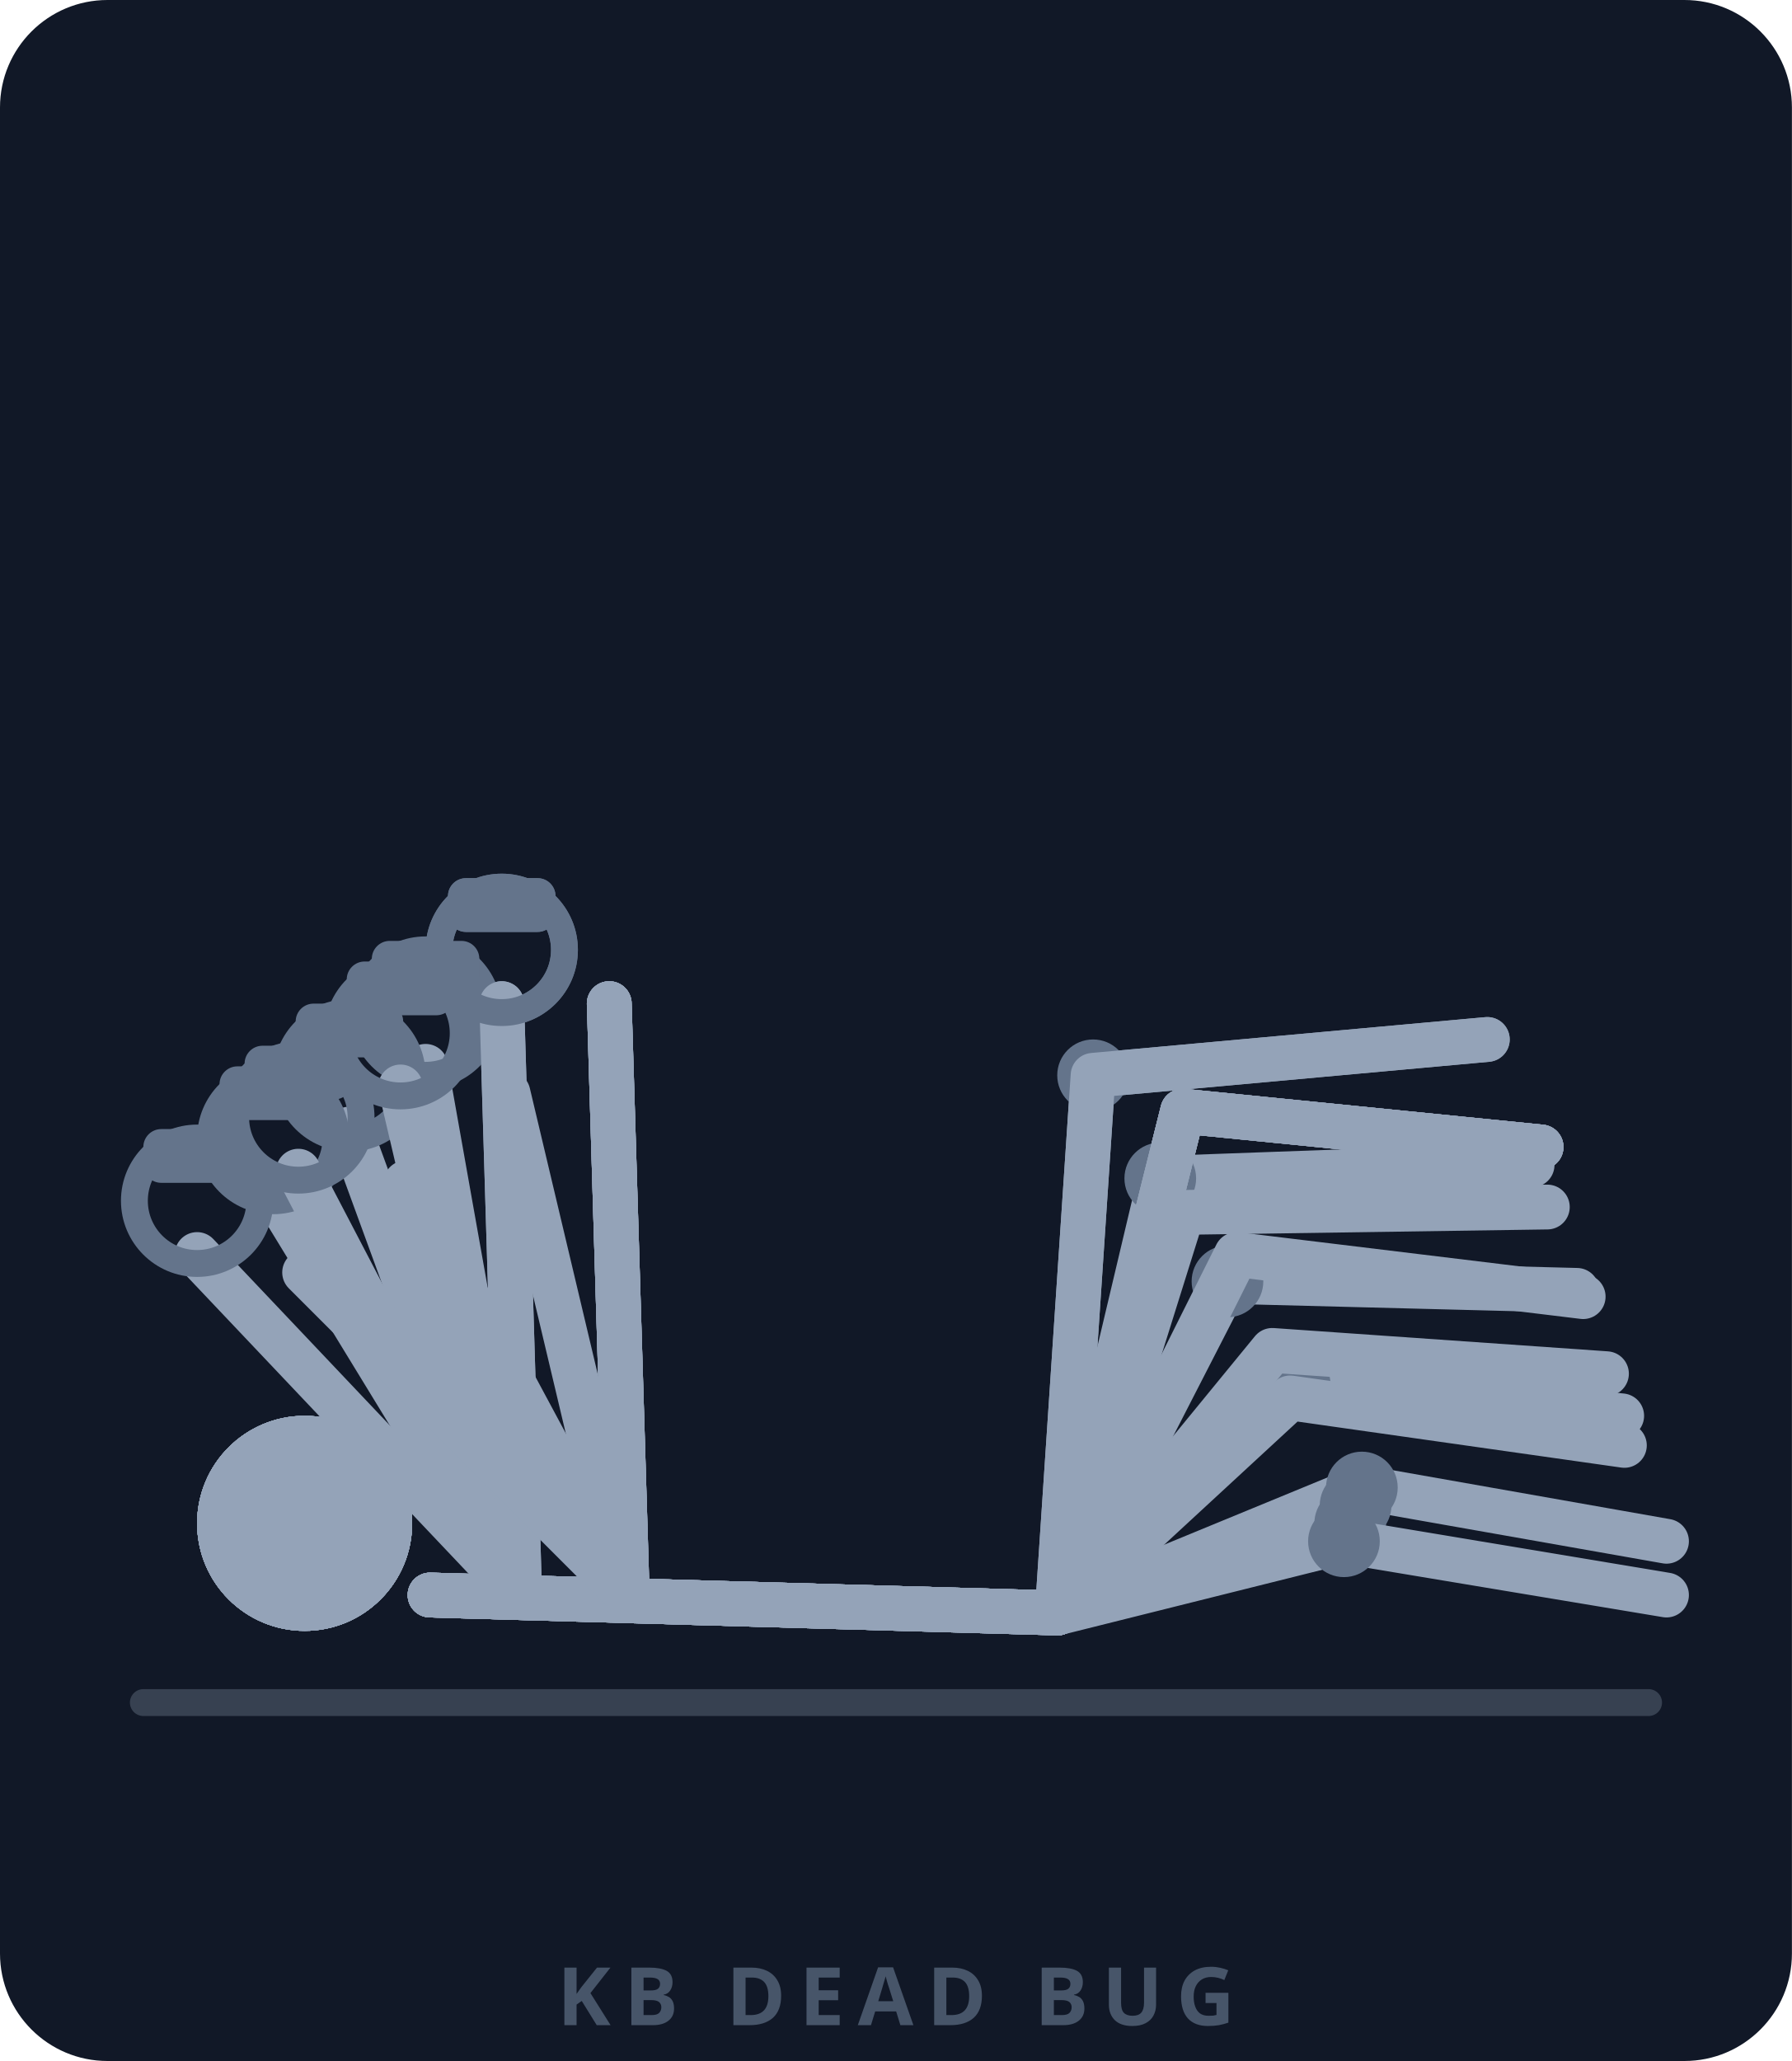
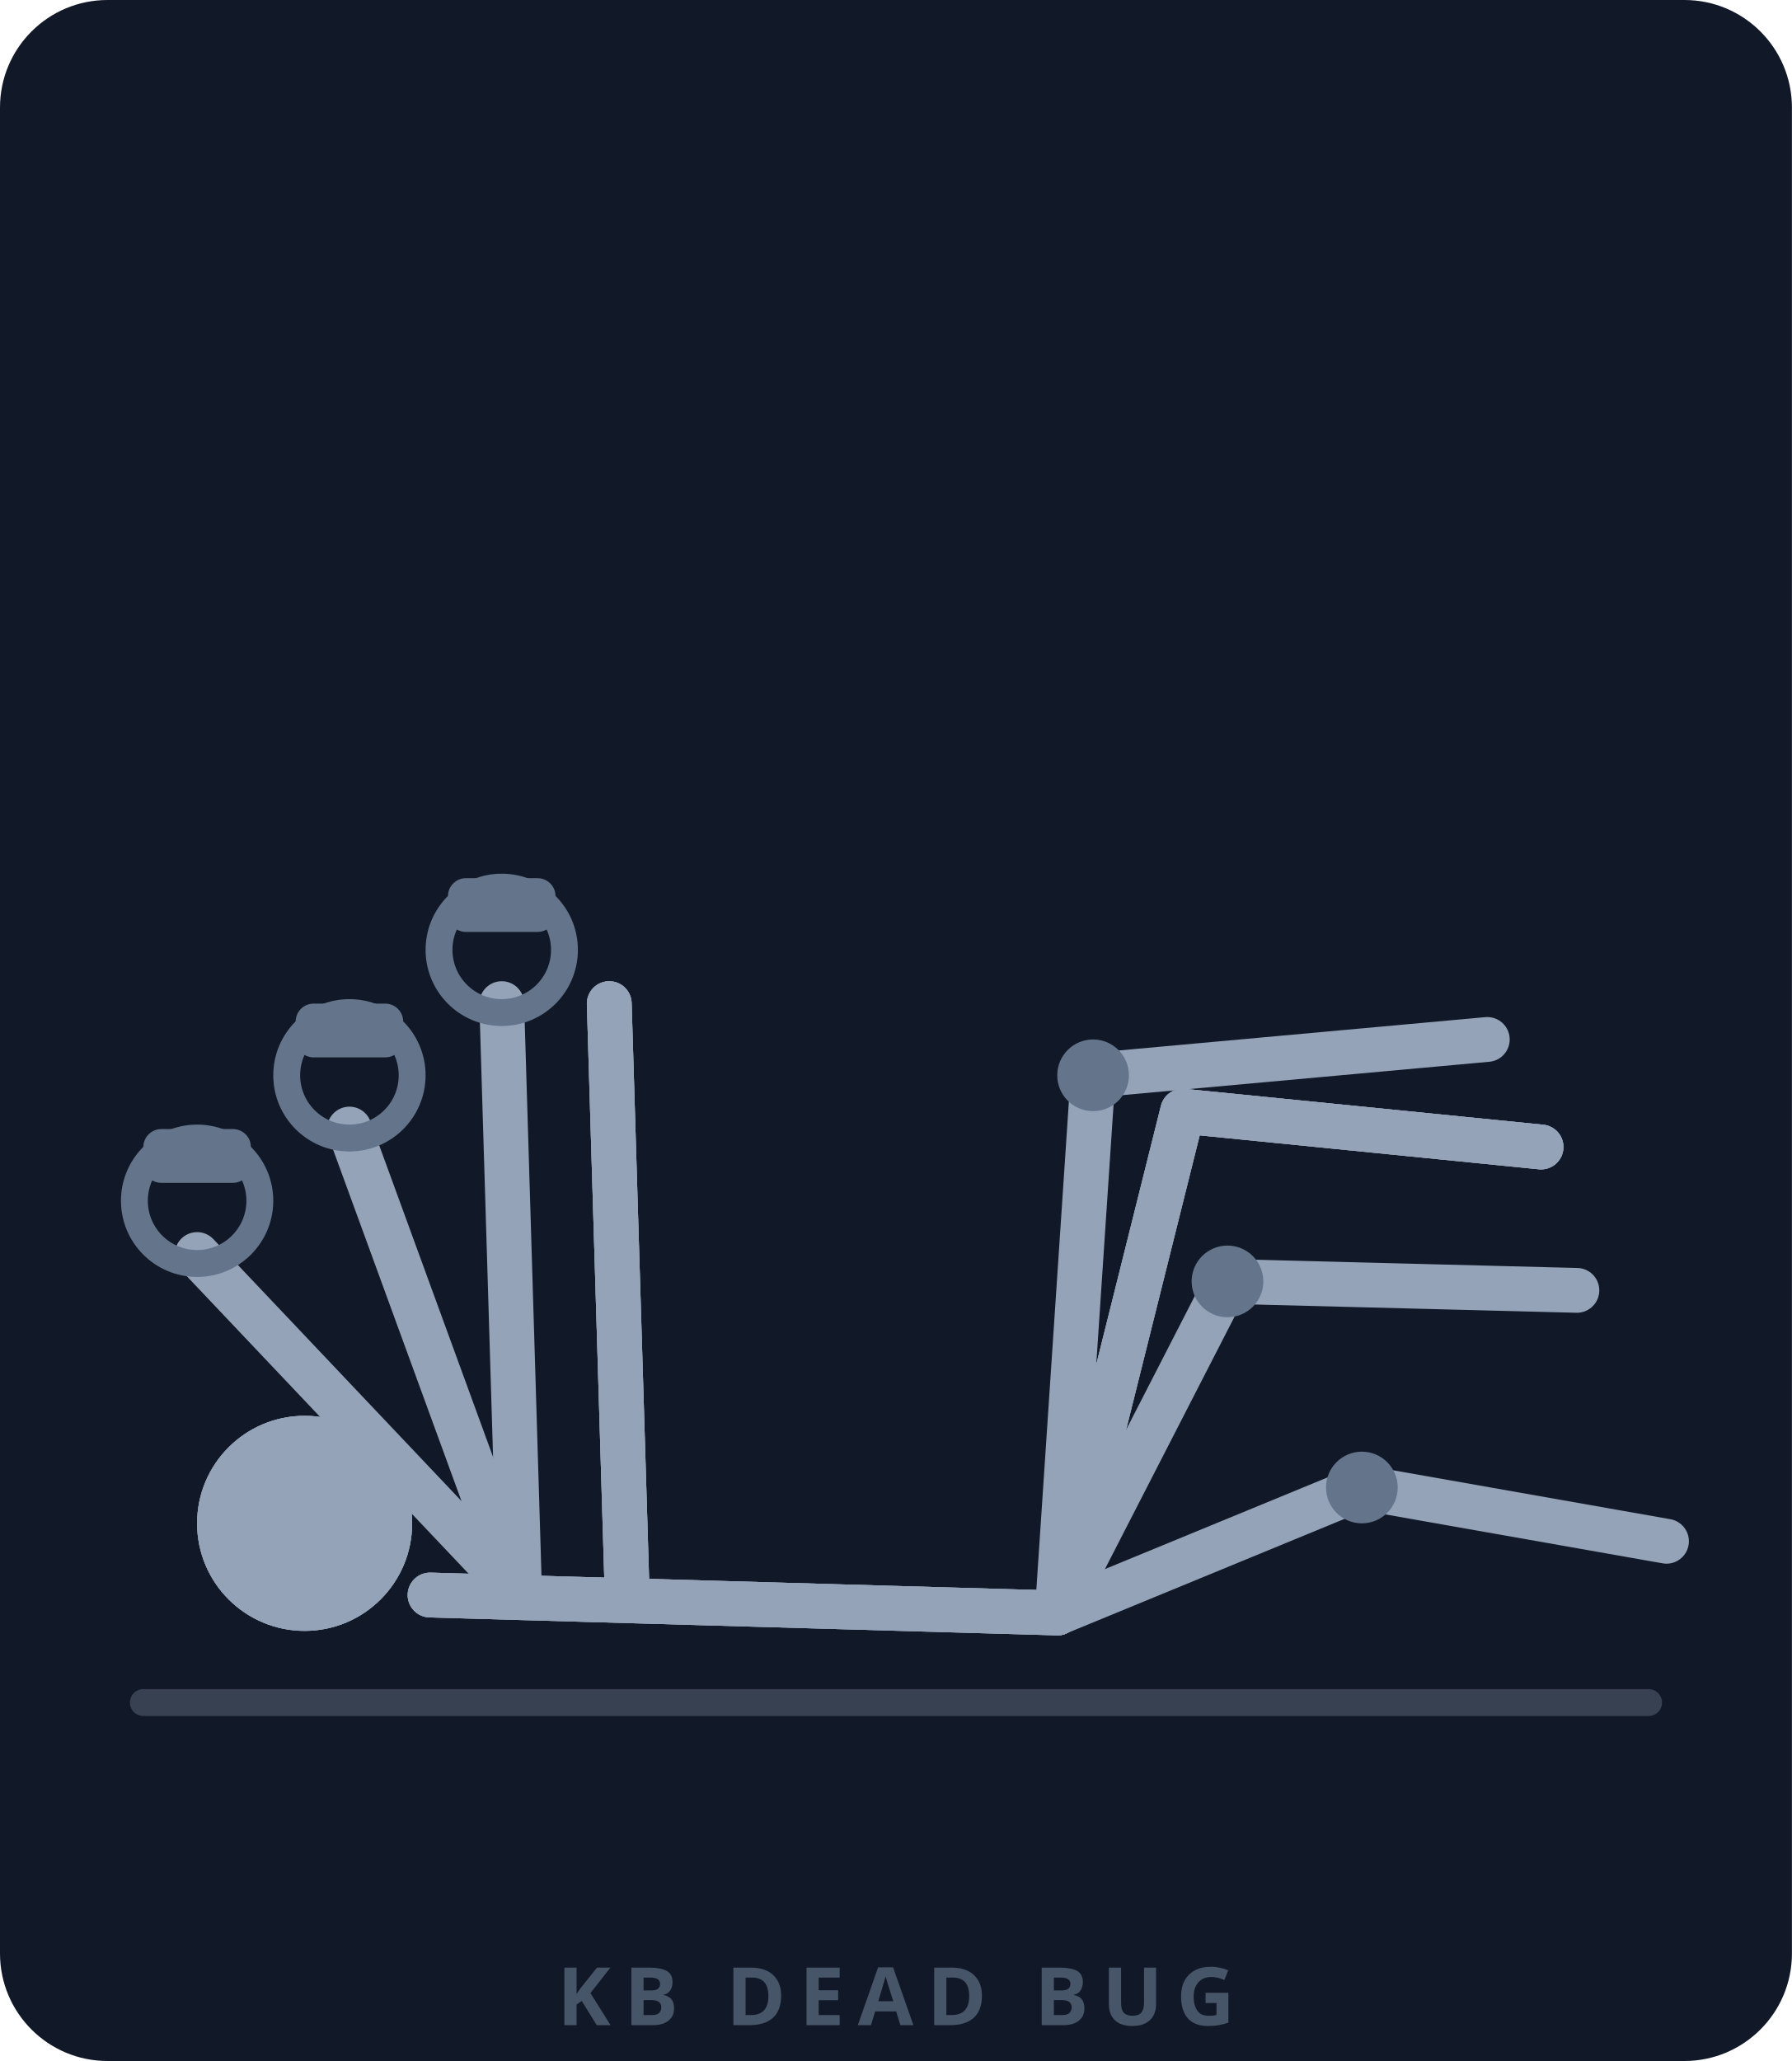
<svg xmlns="http://www.w3.org/2000/svg" viewBox="0 0 200 230">
  <style>
-     .f1{animation:sh1 8s linear infinite}.f2{animation:sh2 8s linear infinite}.f3{animation:sh3 8s linear infinite}.f4{animation:sh4 8s linear infinite}.f5{animation:sh5 8s linear infinite}.f6{animation:sh6 8s linear infinite}.f7{animation:sh7 8s linear infinite}.f8{animation:sh8 8s linear infinite}
-     @keyframes sh1{0%,10.2%{opacity:1}12.5%,100%{opacity:0}}
-     @keyframes sh2{0%,12.5%{opacity:0}14.8%,22.7%{opacity:1}25%,100%{opacity:0}}
-     @keyframes sh3{0%,25%{opacity:0}27.3%,35.2%{opacity:1}37.5%,100%{opacity:0}}
-     @keyframes sh4{0%,37.5%{opacity:0}39.8%,47.7%{opacity:1}50%,100%{opacity:0}}
-     @keyframes sh5{0%,50%{opacity:0}52.3%,60.2%{opacity:1}62.5%,100%{opacity:0}}
-     @keyframes sh6{0%,62.5%{opacity:0}64.8%,72.7%{opacity:1}75%,100%{opacity:0}}
-     @keyframes sh7{0%,75%{opacity:0}77.3%,85.2%{opacity:1}87.5%,100%{opacity:0}}
-     @keyframes sh8{0%,87.5%{opacity:0}89.8%,97.7%{opacity:1}100%{opacity:0}}
+     .f1{animation:sh1 4s linear infinite}
+     .f2{animation:sh2 4s linear infinite}
+     .f3{animation:sh3 4s linear infinite}
+     @keyframes sh1{0%,27%{opacity:1}33%,90%{opacity:0}100%{opacity:1}}
+     @keyframes sh2{0%,33%{opacity:0}40%,60%{opacity:1}66%,100%{opacity:0}}
+     @keyframes sh3{0%,66%{opacity:0}72%,93%{opacity:1}100%{opacity:0}}
  </style>
-   <rect width="200" height="230" fill="#111827" rx="12" />
+   <rect width="200" height="230" fill="#111827" rx="12" stroke="none" />
  <line x1="16" y1="190" x2="184" y2="190" stroke="#374151" stroke-width="3" stroke-linecap="round" />
  <text x="100" y="226" text-anchor="middle" font-family="ui-sans-serif,system-ui,sans-serif" font-size="9" font-weight="700" fill="#475569" letter-spacing="1.5">KB DEAD BUG</text>
  <g class="f1" stroke="#94a3b8" stroke-width="5" stroke-linecap="round" stroke-linejoin="round" fill="none">
    <circle cx="34" cy="170" r="12" fill="#94a3b8" stroke="none" />
    <line x1="48" y1="178" x2="118" y2="180" />
    <line x1="58" y1="178" x2="56" y2="112" />
    <line x1="70" y1="178" x2="68" y2="112" />
    <polyline points="118,180 122,120 166,116" />
    <polyline points="118,180 132,124 172,128" />
    <circle cx="122" cy="120" r="4" fill="#64748b" stroke="none" />
    <circle cx="56" cy="106" r="7" fill="none" stroke="#64748b" stroke-width="3" />
    <rect x="50" y="98" width="12" height="6" fill="#64748b" rx="2" stroke="none" />
  </g>
  <g class="f2" stroke="#94a3b8" stroke-width="5" stroke-linecap="round" stroke-linejoin="round" fill="none">
    <circle cx="34" cy="170" r="12" fill="#94a3b8" stroke="none" />
    <line x1="48" y1="178" x2="118" y2="180" />
-     <line x1="58" y1="178" x2="47.5" y2="119" />
-     <line x1="70" y1="178" x2="68" y2="112" />
-     <polyline points="118,180 129.5,131.5 171,130" />
-     <polyline points="118,180 132,124 172,128" />
-     <circle cx="129.5" cy="131.5" r="4" fill="#64748b" stroke="none" />
-     <circle cx="47.5" cy="113" r="7" fill="none" stroke="#64748b" stroke-width="3" />
-     <rect x="41.5" y="105" width="12" height="6" fill="#64748b" rx="2" stroke="none" />
-   </g>
-   <g class="f3" stroke="#94a3b8" stroke-width="5" stroke-linecap="round" stroke-linejoin="round" fill="none">
-     <circle cx="34" cy="170" r="12" fill="#94a3b8" stroke="none" />
-     <line x1="48" y1="178" x2="118" y2="180" />
    <line x1="58" y1="178" x2="39" y2="126" />
    <line x1="70" y1="178" x2="68" y2="112" />
    <polyline points="118,180 137,143 176,144" />
    <polyline points="118,180 132,124 172,128" />
    <circle cx="137" cy="143" r="4" fill="#64748b" stroke="none" />
    <circle cx="39" cy="120" r="7" fill="none" stroke="#64748b" stroke-width="3" />
    <rect x="33" y="112" width="12" height="6" fill="#64748b" rx="2" stroke="none" />
  </g>
-   <g class="f4" stroke="#94a3b8" stroke-width="5" stroke-linecap="round" stroke-linejoin="round" fill="none">
-     <circle cx="34" cy="170" r="12" fill="#94a3b8" stroke="none" />
-     <line x1="48" y1="178" x2="118" y2="180" />
-     <line x1="58" y1="178" x2="30.5" y2="133" />
-     <line x1="70" y1="178" x2="68" y2="112" />
-     <polyline points="118,180 144.5,154.5 181,158" />
-     <polyline points="118,180 132,124 172,128" />
-     <circle cx="144.5" cy="154.5" r="4" fill="#64748b" stroke="none" />
-     <circle cx="30.5" cy="127" r="7" fill="none" stroke="#64748b" stroke-width="3" />
-     <rect x="24.5" y="119" width="12" height="6" fill="#64748b" rx="2" stroke="none" />
-   </g>
-   <g class="f5" stroke="#94a3b8" stroke-width="5" stroke-linecap="round" stroke-linejoin="round" fill="none">
+   <g class="f3" stroke="#94a3b8" stroke-width="5" stroke-linecap="round" stroke-linejoin="round" fill="none">
    <circle cx="34" cy="170" r="12" fill="#94a3b8" stroke="none" />
    <line x1="48" y1="178" x2="118" y2="180" />
    <line x1="58" y1="178" x2="22" y2="140" />
    <line x1="70" y1="178" x2="68" y2="112" />
    <polyline points="118,180 152,166 186,172" />
    <polyline points="118,180 132,124 172,128" />
    <circle cx="152" cy="166" r="4" fill="#64748b" stroke="none" />
    <circle cx="22" cy="134" r="7" fill="none" stroke="#64748b" stroke-width="3" />
    <rect x="16" y="126" width="12" height="6" fill="#64748b" rx="2" stroke="none" />
  </g>
-   <g class="f6" stroke="#94a3b8" stroke-width="5" stroke-linecap="round" stroke-linejoin="round" fill="none">
-     <circle cx="34" cy="170" r="12" fill="#94a3b8" stroke="none" />
-     <line x1="48" y1="178" x2="118" y2="180" />
-     <line x1="58" y1="178" x2="33.3" y2="130.7" />
-     <line x1="70" y1="178" x2="56.7" y2="122" />
-     <polyline points="118,180 142,150.7 179.3,153.3" />
-     <polyline points="118,180 138,140 176.7,144.7" />
-     <circle cx="151.3" cy="168" r="4" fill="#64748b" stroke="none" />
-     <circle cx="33.3" cy="124.7" r="7" fill="none" stroke="#64748b" stroke-width="3" />
-     <rect x="27.3" y="116.7" width="12" height="6" fill="#64748b" rx="2" stroke="none" />
-   </g>
-   <g class="f7" stroke="#94a3b8" stroke-width="5" stroke-linecap="round" stroke-linejoin="round" fill="none">
-     <circle cx="34" cy="170" r="12" fill="#94a3b8" stroke="none" />
-     <line x1="48" y1="178" x2="118" y2="180" />
-     <line x1="58" y1="178" x2="44.7" y2="121.3" />
-     <line x1="70" y1="178" x2="45.3" y2="132" />
-     <polyline points="118,180 132,135.3 172.7,134.7" />
-     <polyline points="118,180 144,156 181.3,161.3" />
-     <circle cx="150.7" cy="170" r="4" fill="#64748b" stroke="none" />
-     <circle cx="44.7" cy="115.3" r="7" fill="none" stroke="#64748b" stroke-width="3" />
-     <rect x="38.7" y="107.3" width="12" height="6" fill="#64748b" rx="2" stroke="none" />
-   </g>
-   <g class="f8" stroke="#94a3b8" stroke-width="5" stroke-linecap="round" stroke-linejoin="round" fill="none">
-     <circle cx="34" cy="170" r="12" fill="#94a3b8" stroke="none" />
-     <line x1="48" y1="178" x2="118" y2="180" />
-     <line x1="58" y1="178" x2="56" y2="112" />
-     <line x1="70" y1="178" x2="34" y2="142" />
-     <polyline points="118,180 122,120 166,116" />
-     <polyline points="118,180 150,172 186,178" />
-     <circle cx="150" cy="172" r="4" fill="#64748b" stroke="none" />
-     <circle cx="56" cy="106" r="7" fill="none" stroke="#64748b" stroke-width="3" />
-     <rect x="50" y="98" width="12" height="6" fill="#64748b" rx="2" stroke="none" />
-   </g>
</svg>
